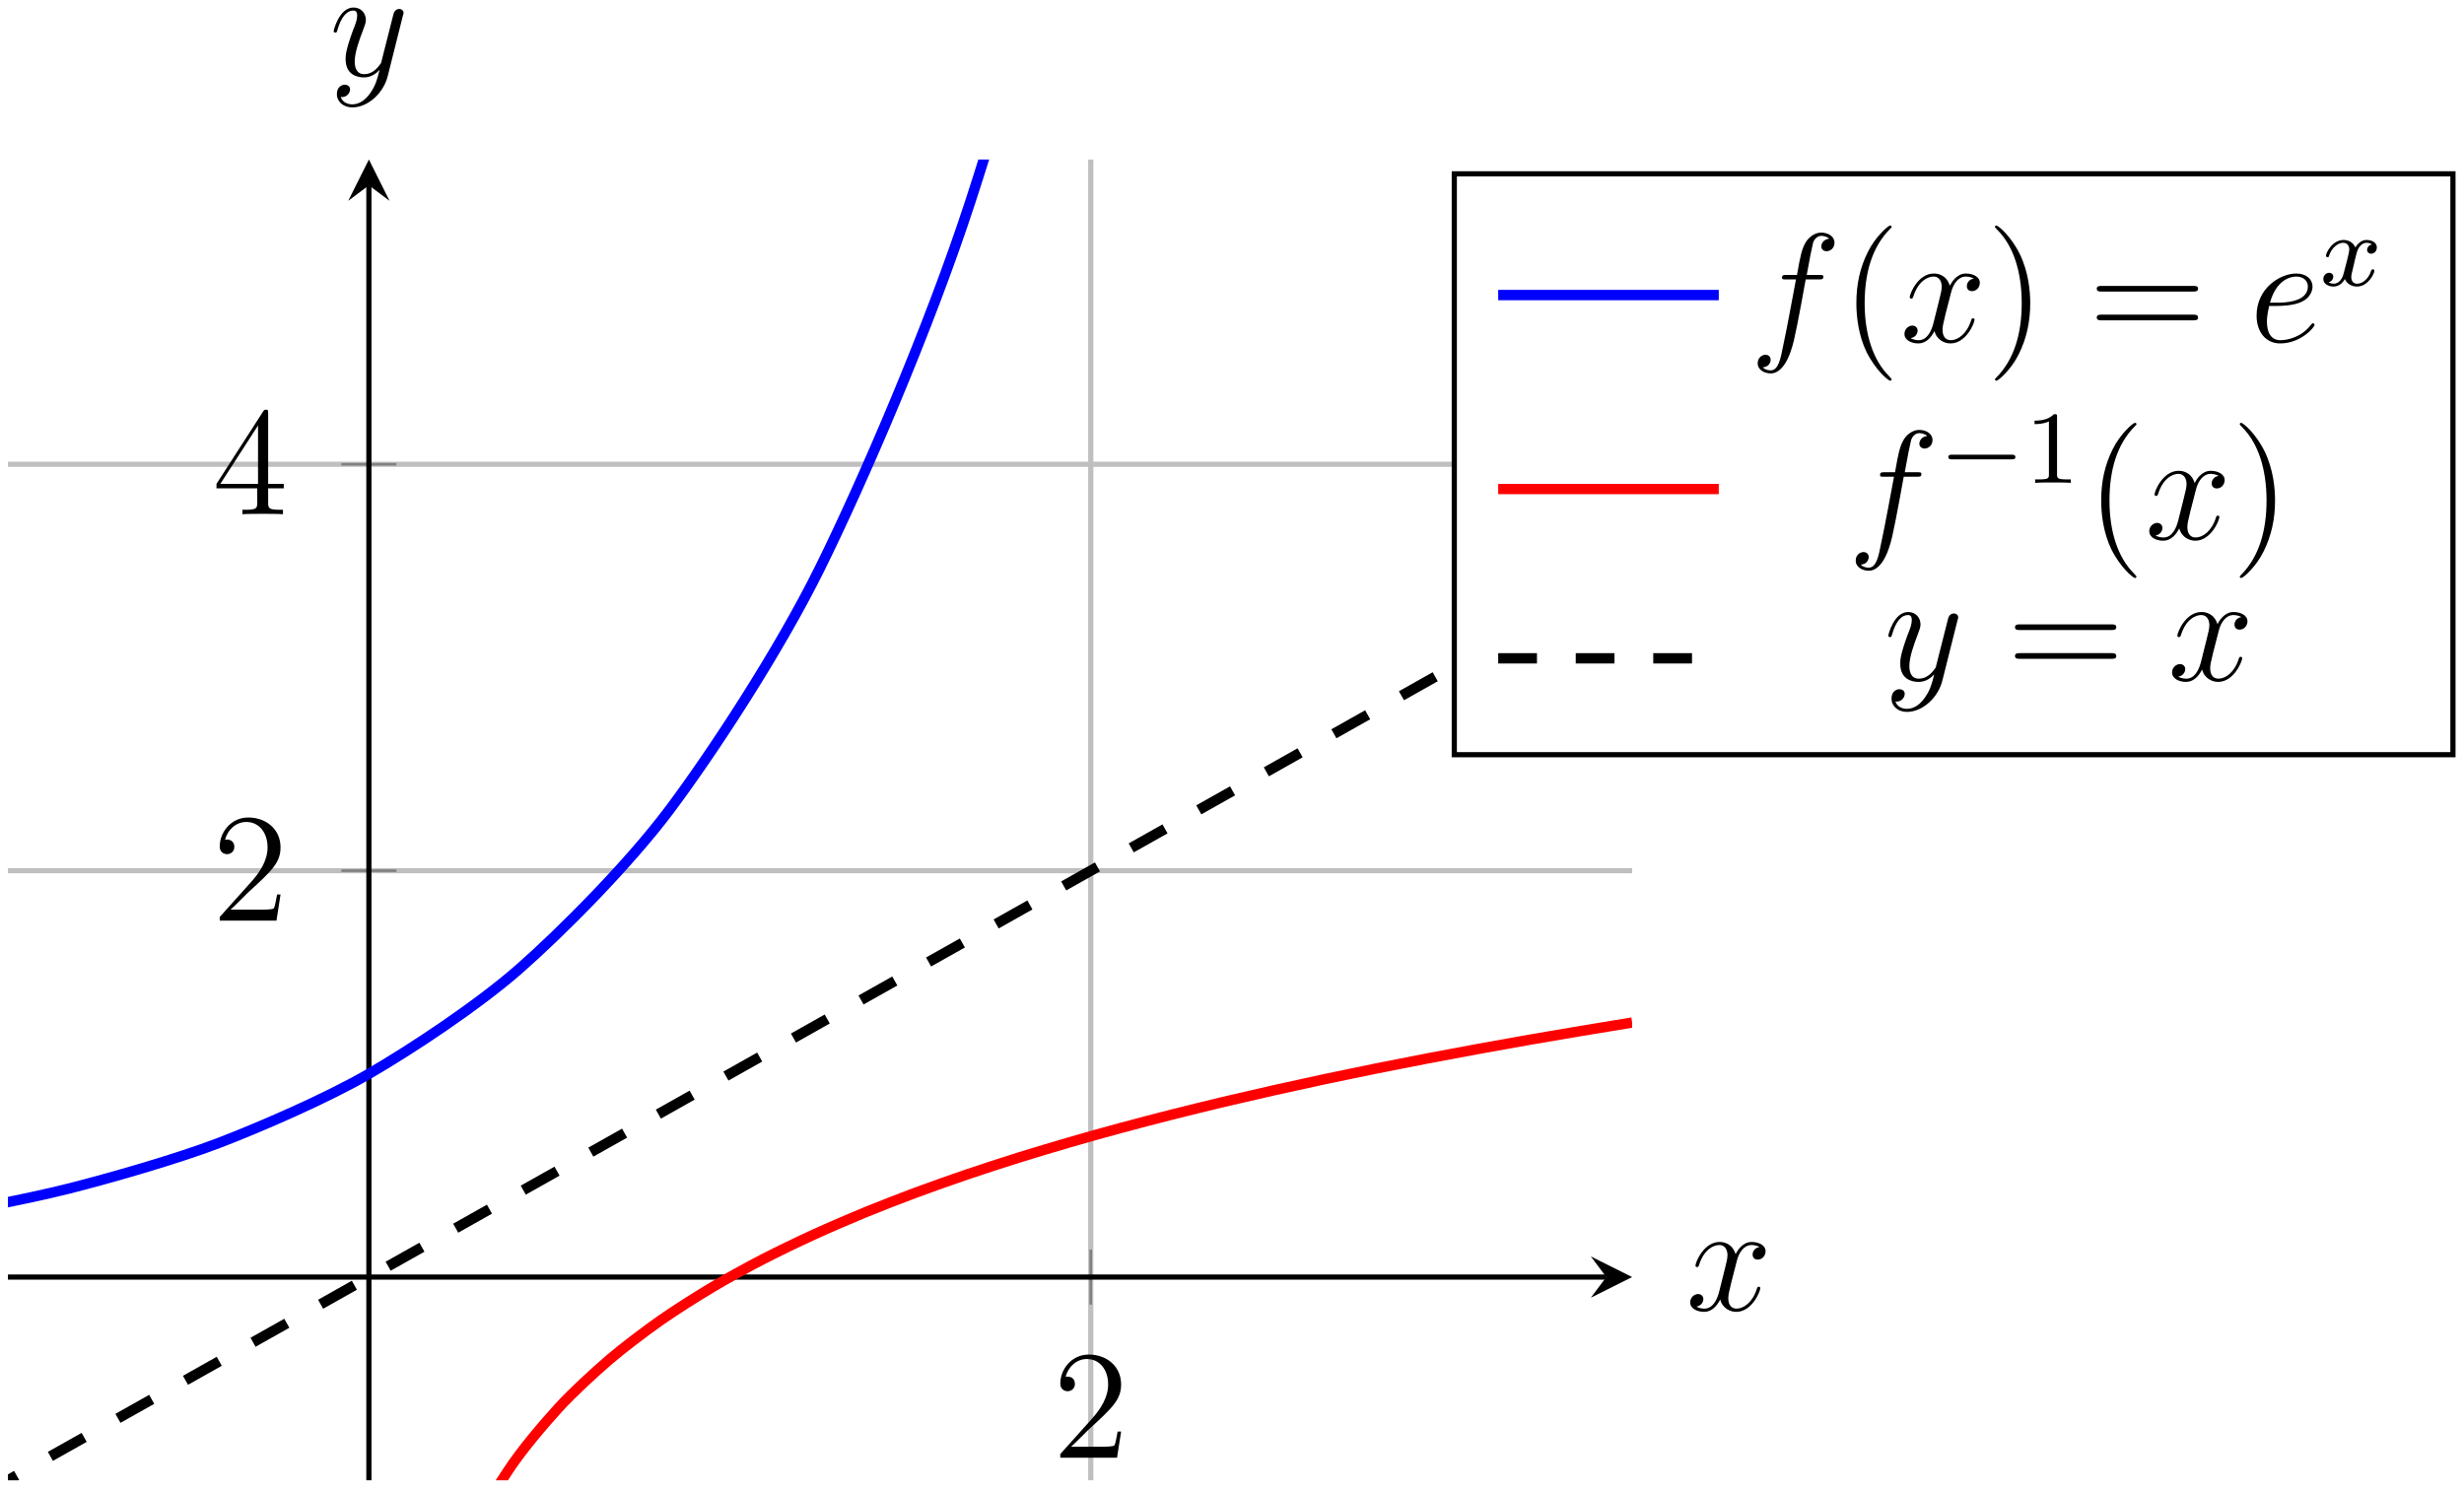
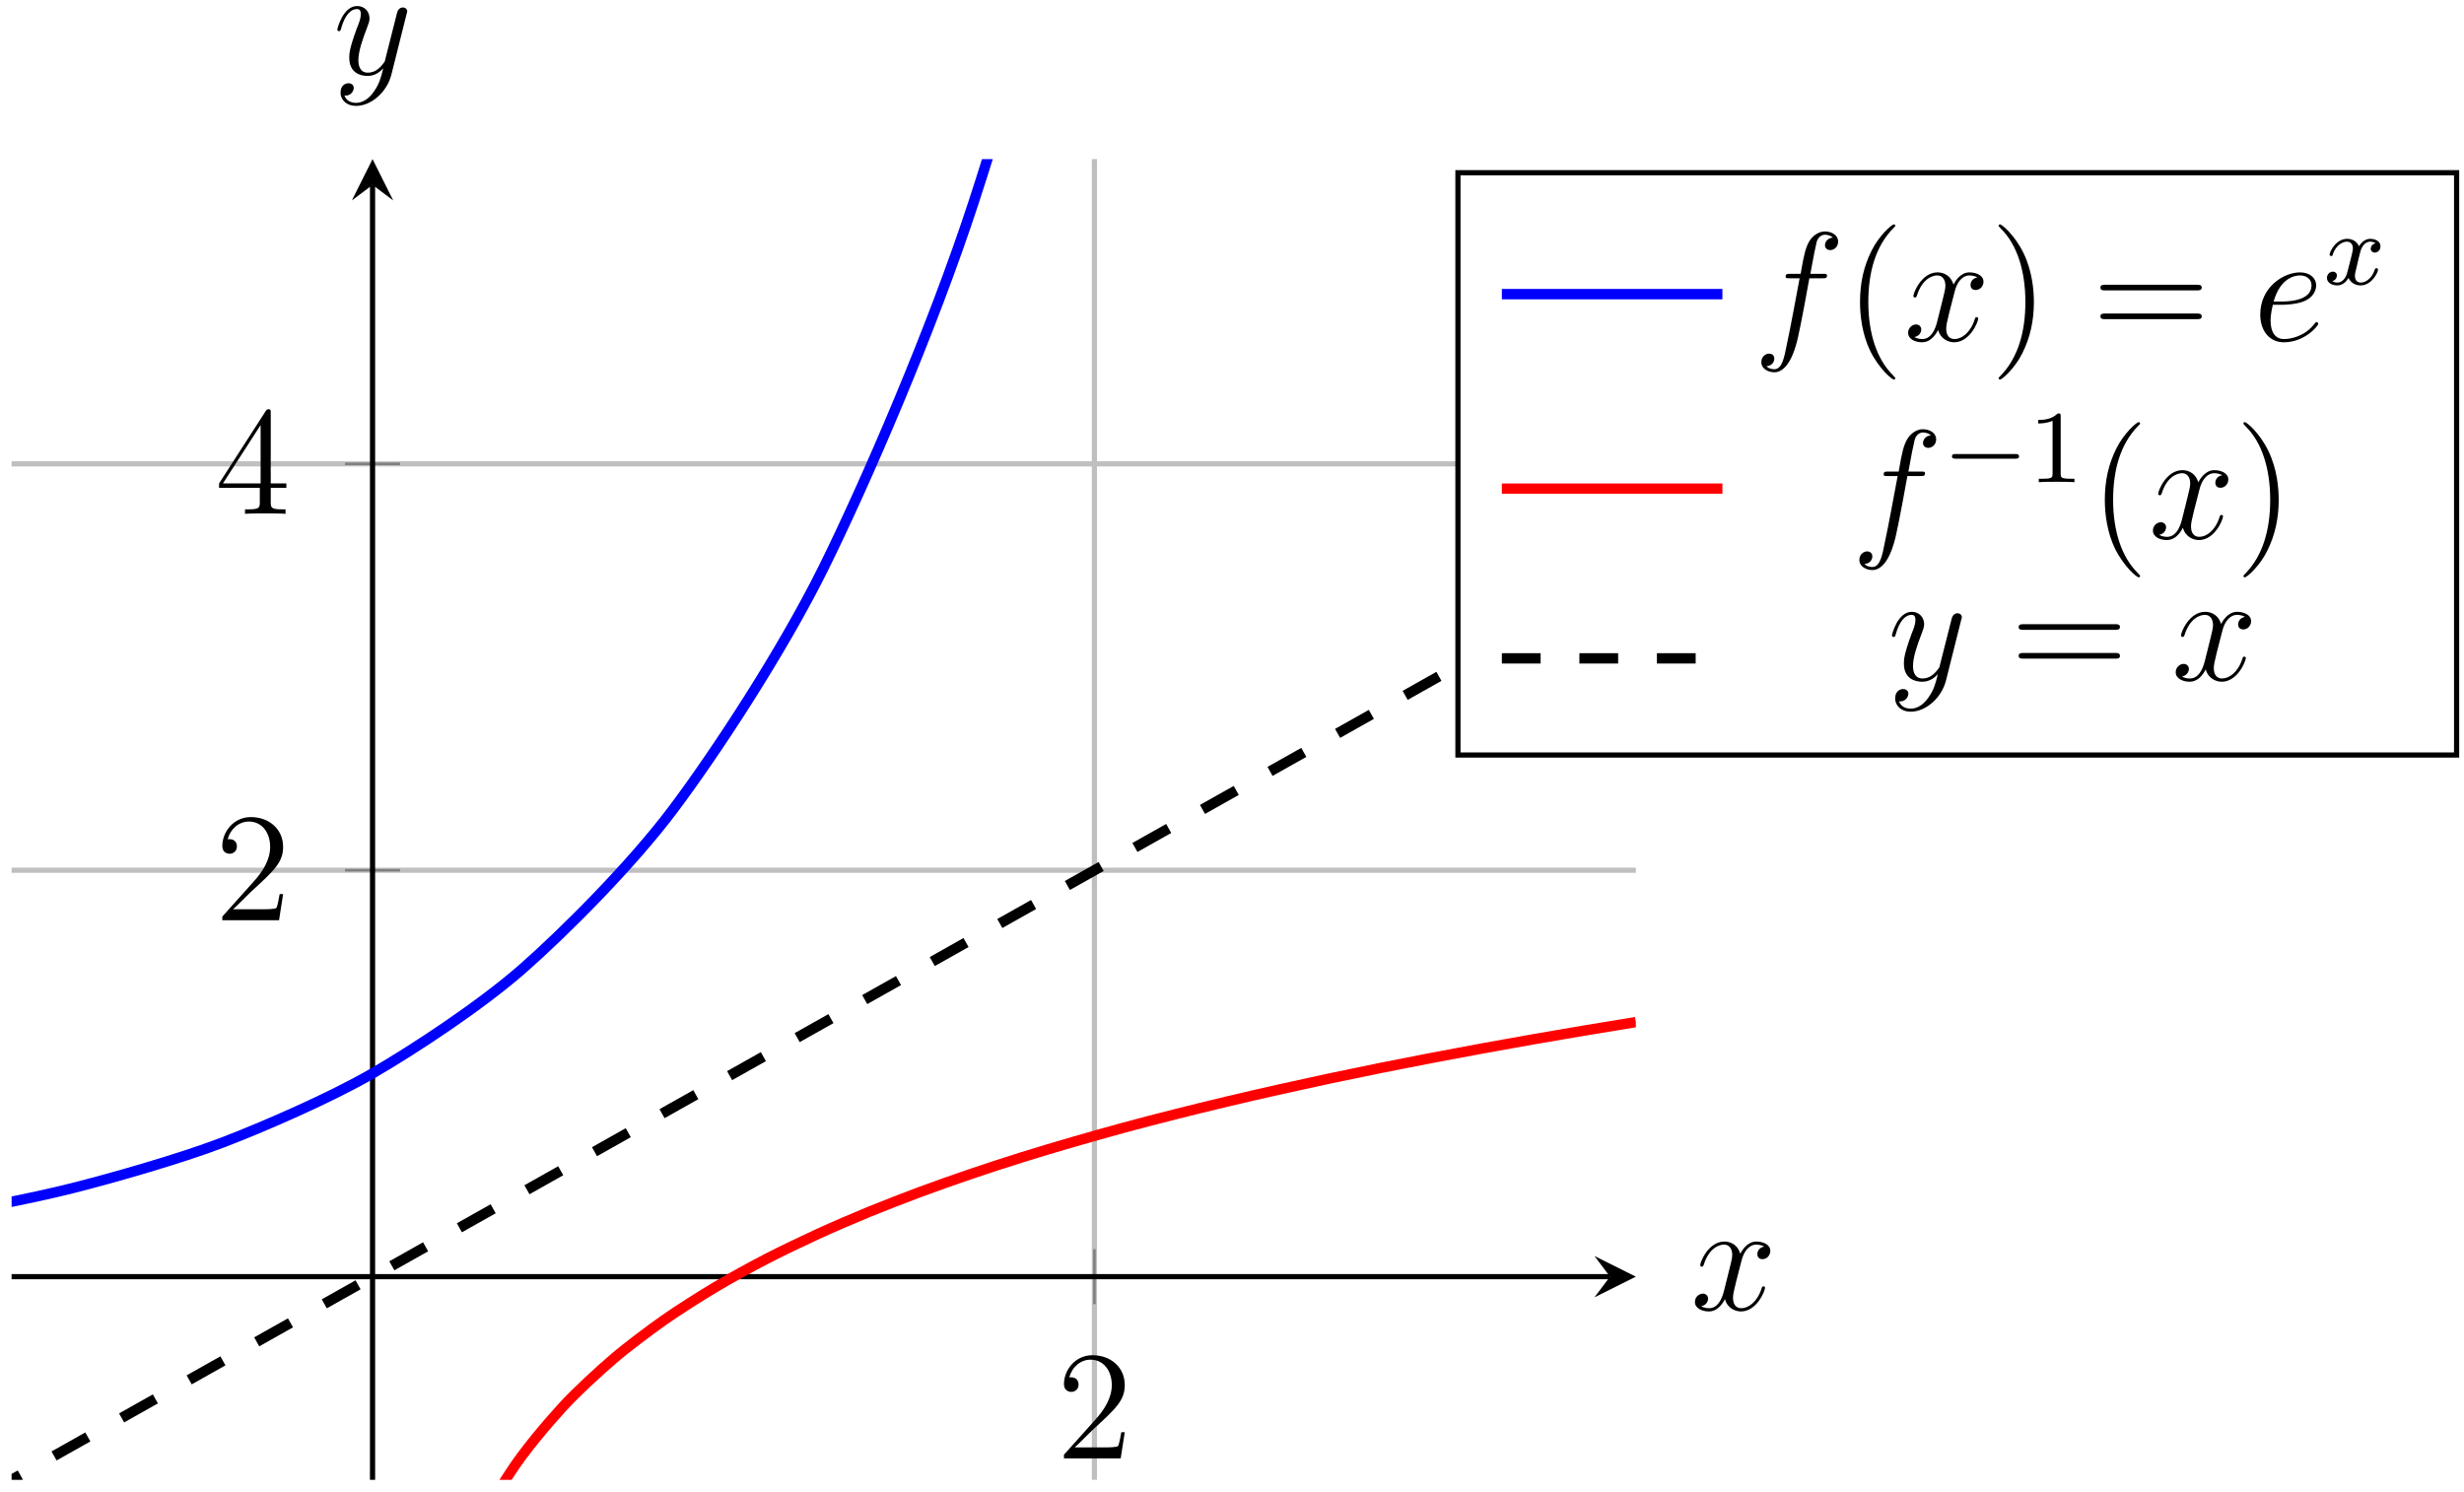
<svg xmlns="http://www.w3.org/2000/svg" xmlns:xlink="http://www.w3.org/1999/xlink" width="190pt" height="115pt" viewBox="0 0 190 115" version="1.1">
  <defs>
    <g>
      <symbol overflow="visible" id="glyph0-0">
        <path style="stroke:none;" d="" />
      </symbol>
      <symbol overflow="visible" id="glyph0-1">
        <path style="stroke:none;" d="M 5.266 -2.016 L 5 -2.016 C 4.953 -1.812 4.859 -1.141 4.75 -0.953 C 4.656 -0.844 3.984 -0.844 3.625 -0.844 L 1.406 -0.844 C 1.734 -1.125 2.469 -1.891 2.766 -2.172 C 4.594 -3.844 5.266 -4.469 5.266 -5.656 C 5.266 -7.031 4.172 -7.953 2.781 -7.953 C 1.406 -7.953 0.578 -6.766 0.578 -5.734 C 0.578 -5.125 1.109 -5.125 1.141 -5.125 C 1.406 -5.125 1.703 -5.312 1.703 -5.688 C 1.703 -6.031 1.484 -6.25 1.141 -6.25 C 1.047 -6.25 1.016 -6.25 0.984 -6.234 C 1.203 -7.047 1.859 -7.609 2.625 -7.609 C 3.641 -7.609 4.266 -6.75 4.266 -5.656 C 4.266 -4.641 3.688 -3.75 3 -2.984 L 0.578 -0.281 L 0.578 0 L 4.953 0 Z M 5.266 -2.016 " />
      </symbol>
      <symbol overflow="visible" id="glyph0-2">
        <path style="stroke:none;" d="M 4.312 -7.781 C 4.312 -8.016 4.312 -8.062 4.141 -8.062 C 4.047 -8.062 4.016 -8.062 3.922 -7.922 L 0.328 -2.344 L 0.328 -2 L 3.469 -2 L 3.469 -0.906 C 3.469 -0.469 3.438 -0.344 2.562 -0.344 L 2.328 -0.344 L 2.328 0 C 2.609 -0.031 3.547 -0.031 3.891 -0.031 C 4.219 -0.031 5.172 -0.031 5.453 0 L 5.453 -0.344 L 5.219 -0.344 C 4.344 -0.344 4.312 -0.469 4.312 -0.906 L 4.312 -2 L 5.516 -2 L 5.516 -2.344 L 4.312 -2.344 Z M 3.531 -6.844 L 3.531 -2.344 L 0.625 -2.344 Z M 3.531 -6.844 " />
      </symbol>
      <symbol overflow="visible" id="glyph0-3">
        <path style="stroke:none;" d="M 3.891 2.906 C 3.891 2.875 3.891 2.844 3.688 2.641 C 2.484 1.438 1.812 -0.531 1.812 -2.969 C 1.812 -5.297 2.375 -7.297 3.766 -8.703 C 3.891 -8.812 3.891 -8.828 3.891 -8.875 C 3.891 -8.938 3.828 -8.969 3.781 -8.969 C 3.625 -8.969 2.641 -8.109 2.062 -6.938 C 1.453 -5.719 1.172 -4.453 1.172 -2.969 C 1.172 -1.906 1.344 -0.484 1.953 0.781 C 2.672 2.219 3.641 3 3.781 3 C 3.828 3 3.891 2.969 3.891 2.906 Z M 3.891 2.906 " />
      </symbol>
      <symbol overflow="visible" id="glyph0-4">
        <path style="stroke:none;" d="M 3.375 -2.969 C 3.375 -3.891 3.25 -5.359 2.578 -6.75 C 1.875 -8.188 0.891 -8.969 0.766 -8.969 C 0.719 -8.969 0.656 -8.938 0.656 -8.875 C 0.656 -8.828 0.656 -8.812 0.859 -8.609 C 2.062 -7.406 2.719 -5.422 2.719 -2.984 C 2.719 -0.672 2.156 1.328 0.781 2.734 C 0.656 2.844 0.656 2.875 0.656 2.906 C 0.656 2.969 0.719 3 0.766 3 C 0.922 3 1.906 2.141 2.484 0.969 C 3.094 -0.25 3.375 -1.547 3.375 -2.969 Z M 3.375 -2.969 " />
      </symbol>
      <symbol overflow="visible" id="glyph0-5">
        <path style="stroke:none;" d="M 8.062 -3.875 C 8.234 -3.875 8.453 -3.875 8.453 -4.094 C 8.453 -4.312 8.25 -4.312 8.062 -4.312 L 1.031 -4.312 C 0.859 -4.312 0.641 -4.312 0.641 -4.094 C 0.641 -3.875 0.844 -3.875 1.031 -3.875 Z M 8.062 -1.656 C 8.234 -1.656 8.453 -1.656 8.453 -1.859 C 8.453 -2.094 8.25 -2.094 8.062 -2.094 L 1.031 -2.094 C 0.859 -2.094 0.641 -2.094 0.641 -1.875 C 0.641 -1.656 0.844 -1.656 1.031 -1.656 Z M 8.062 -1.656 " />
      </symbol>
      <symbol overflow="visible" id="glyph1-0">
        <path style="stroke:none;" d="" />
      </symbol>
      <symbol overflow="visible" id="glyph1-1">
        <path style="stroke:none;" d="M 5.672 -4.875 C 5.281 -4.812 5.141 -4.516 5.141 -4.297 C 5.141 -4 5.359 -3.906 5.531 -3.906 C 5.891 -3.906 6.141 -4.219 6.141 -4.547 C 6.141 -5.047 5.562 -5.266 5.062 -5.266 C 4.344 -5.266 3.938 -4.547 3.828 -4.328 C 3.547 -5.219 2.812 -5.266 2.594 -5.266 C 1.375 -5.266 0.734 -3.703 0.734 -3.438 C 0.734 -3.391 0.781 -3.328 0.859 -3.328 C 0.953 -3.328 0.984 -3.406 1 -3.453 C 1.406 -4.781 2.219 -5.031 2.562 -5.031 C 3.094 -5.031 3.203 -4.531 3.203 -4.25 C 3.203 -3.984 3.125 -3.703 2.984 -3.125 L 2.578 -1.5 C 2.406 -0.781 2.062 -0.125 1.422 -0.125 C 1.359 -0.125 1.062 -0.125 0.812 -0.281 C 1.25 -0.359 1.344 -0.719 1.344 -0.859 C 1.344 -1.094 1.156 -1.25 0.938 -1.25 C 0.641 -1.25 0.328 -0.984 0.328 -0.609 C 0.328 -0.109 0.891 0.125 1.406 0.125 C 1.984 0.125 2.391 -0.328 2.641 -0.828 C 2.828 -0.125 3.438 0.125 3.875 0.125 C 5.094 0.125 5.734 -1.453 5.734 -1.703 C 5.734 -1.766 5.688 -1.812 5.625 -1.812 C 5.516 -1.812 5.5 -1.75 5.469 -1.656 C 5.141 -0.609 4.453 -0.125 3.906 -0.125 C 3.484 -0.125 3.266 -0.438 3.266 -0.922 C 3.266 -1.188 3.312 -1.375 3.5 -2.156 L 3.922 -3.797 C 4.094 -4.5 4.5 -5.031 5.062 -5.031 C 5.078 -5.031 5.422 -5.031 5.672 -4.875 Z M 5.672 -4.875 " />
      </symbol>
      <symbol overflow="visible" id="glyph1-2">
        <path style="stroke:none;" d="M 3.141 1.344 C 2.828 1.797 2.359 2.203 1.766 2.203 C 1.625 2.203 1.047 2.172 0.875 1.625 C 0.906 1.641 0.969 1.641 0.984 1.641 C 1.344 1.641 1.594 1.328 1.594 1.047 C 1.594 0.781 1.359 0.688 1.188 0.688 C 0.984 0.688 0.578 0.828 0.578 1.406 C 0.578 2.016 1.094 2.438 1.766 2.438 C 2.969 2.438 4.172 1.344 4.5 0.016 L 5.672 -4.656 C 5.688 -4.703 5.719 -4.781 5.719 -4.859 C 5.719 -5.031 5.562 -5.156 5.391 -5.156 C 5.281 -5.156 5.031 -5.109 4.938 -4.75 L 4.047 -1.234 C 4 -1.016 4 -0.984 3.891 -0.859 C 3.656 -0.531 3.266 -0.125 2.688 -0.125 C 2.016 -0.125 1.953 -0.781 1.953 -1.094 C 1.953 -1.781 2.281 -2.703 2.609 -3.562 C 2.734 -3.906 2.812 -4.078 2.812 -4.312 C 2.812 -4.812 2.453 -5.266 1.859 -5.266 C 0.766 -5.266 0.328 -3.531 0.328 -3.438 C 0.328 -3.391 0.375 -3.328 0.453 -3.328 C 0.562 -3.328 0.578 -3.375 0.625 -3.547 C 0.906 -4.547 1.359 -5.031 1.828 -5.031 C 1.938 -5.031 2.141 -5.031 2.141 -4.641 C 2.141 -4.328 2.016 -3.984 1.828 -3.531 C 1.25 -1.953 1.25 -1.562 1.25 -1.281 C 1.25 -0.141 2.062 0.125 2.656 0.125 C 3 0.125 3.438 0.016 3.844 -0.438 L 3.859 -0.422 C 3.688 0.281 3.562 0.75 3.141 1.344 Z M 3.141 1.344 " />
      </symbol>
      <symbol overflow="visible" id="glyph1-3">
        <path style="stroke:none;" d="M 5.328 -4.812 C 5.562 -4.812 5.672 -4.812 5.672 -5.031 C 5.672 -5.156 5.562 -5.156 5.359 -5.156 L 4.391 -5.156 C 4.609 -6.391 4.781 -7.234 4.875 -7.609 C 4.953 -7.906 5.203 -8.172 5.516 -8.172 C 5.766 -8.172 6.016 -8.062 6.125 -7.953 C 5.672 -7.906 5.516 -7.562 5.516 -7.359 C 5.516 -7.125 5.703 -6.984 5.922 -6.984 C 6.172 -6.984 6.531 -7.188 6.531 -7.641 C 6.531 -8.141 6.031 -8.422 5.5 -8.422 C 4.984 -8.422 4.484 -8.031 4.25 -7.562 C 4.031 -7.141 3.906 -6.719 3.641 -5.156 L 2.828 -5.156 C 2.609 -5.156 2.484 -5.156 2.484 -4.938 C 2.484 -4.812 2.562 -4.812 2.797 -4.812 L 3.562 -4.812 C 3.344 -3.688 2.859 -0.984 2.578 0.281 C 2.375 1.328 2.203 2.203 1.609 2.203 C 1.562 2.203 1.219 2.203 1 1.969 C 1.609 1.922 1.609 1.406 1.609 1.391 C 1.609 1.141 1.438 1 1.203 1 C 0.969 1 0.609 1.203 0.609 1.656 C 0.609 2.172 1.141 2.438 1.609 2.438 C 2.828 2.438 3.328 0.25 3.453 -0.344 C 3.672 -1.266 4.25 -4.453 4.312 -4.812 Z M 5.328 -4.812 " />
      </symbol>
      <symbol overflow="visible" id="glyph1-4">
        <path style="stroke:none;" d="M 2.141 -2.766 C 2.469 -2.766 3.281 -2.797 3.844 -3.016 C 4.75 -3.359 4.844 -4.047 4.844 -4.266 C 4.844 -4.797 4.391 -5.266 3.594 -5.266 C 2.344 -5.266 0.531 -4.141 0.531 -2.016 C 0.531 -0.75 1.25 0.125 2.344 0.125 C 3.969 0.125 5 -1.141 5 -1.297 C 5 -1.375 4.922 -1.438 4.875 -1.438 C 4.844 -1.438 4.828 -1.422 4.719 -1.312 C 3.953 -0.297 2.828 -0.125 2.359 -0.125 C 1.688 -0.125 1.328 -0.656 1.328 -1.547 C 1.328 -1.703 1.328 -2.016 1.5 -2.766 Z M 1.562 -3.016 C 2.078 -4.859 3.219 -5.031 3.594 -5.031 C 4.125 -5.031 4.484 -4.719 4.484 -4.266 C 4.484 -3.016 2.562 -3.016 2.062 -3.016 Z M 1.562 -3.016 " />
      </symbol>
      <symbol overflow="visible" id="glyph2-0">
        <path style="stroke:none;" d="" />
      </symbol>
      <symbol overflow="visible" id="glyph2-1">
        <path style="stroke:none;" d="M 4 -3.172 C 3.641 -3.094 3.625 -2.781 3.625 -2.75 C 3.625 -2.578 3.766 -2.453 3.938 -2.453 C 4.109 -2.453 4.375 -2.594 4.375 -2.938 C 4.375 -3.391 3.875 -3.516 3.578 -3.516 C 3.219 -3.516 2.906 -3.25 2.719 -2.938 C 2.547 -3.359 2.141 -3.516 1.812 -3.516 C 0.938 -3.516 0.453 -2.516 0.453 -2.297 C 0.453 -2.219 0.516 -2.188 0.578 -2.188 C 0.672 -2.188 0.688 -2.234 0.703 -2.328 C 0.891 -2.906 1.375 -3.297 1.781 -3.297 C 2.094 -3.297 2.25 -3.062 2.25 -2.781 C 2.25 -2.625 2.156 -2.25 2.094 -2 C 2.031 -1.766 1.859 -1.062 1.812 -0.906 C 1.703 -0.484 1.422 -0.141 1.062 -0.141 C 1.031 -0.141 0.828 -0.141 0.656 -0.25 C 1.016 -0.344 1.016 -0.672 1.016 -0.688 C 1.016 -0.875 0.875 -0.984 0.703 -0.984 C 0.484 -0.984 0.25 -0.797 0.25 -0.5 C 0.25 -0.125 0.641 0.078 1.047 0.078 C 1.469 0.078 1.766 -0.234 1.906 -0.5 C 2.094 -0.109 2.453 0.078 2.844 0.078 C 3.703 0.078 4.188 -0.922 4.188 -1.141 C 4.188 -1.219 4.125 -1.25 4.062 -1.25 C 3.969 -1.25 3.953 -1.188 3.922 -1.109 C 3.766 -0.578 3.312 -0.141 2.859 -0.141 C 2.594 -0.141 2.406 -0.312 2.406 -0.656 C 2.406 -0.812 2.453 -1 2.562 -1.438 C 2.609 -1.688 2.781 -2.375 2.828 -2.531 C 2.938 -2.953 3.219 -3.297 3.578 -3.297 C 3.625 -3.297 3.828 -3.297 4 -3.172 Z M 4 -3.172 " />
      </symbol>
      <symbol overflow="visible" id="glyph3-0">
        <path style="stroke:none;" d="" />
      </symbol>
      <symbol overflow="visible" id="glyph3-1">
        <path style="stroke:none;" d="M 5.562 -1.812 C 5.703 -1.812 5.875 -1.812 5.875 -1.984 C 5.875 -2.172 5.703 -2.172 5.562 -2.172 L 1 -2.172 C 0.875 -2.172 0.703 -2.172 0.703 -1.984 C 0.703 -1.812 0.875 -1.812 1 -1.812 Z M 5.562 -1.812 " />
      </symbol>
      <symbol overflow="visible" id="glyph4-0">
        <path style="stroke:none;" d="" />
      </symbol>
      <symbol overflow="visible" id="glyph4-1">
        <path style="stroke:none;" d="M 2.5 -5.078 C 2.5 -5.297 2.484 -5.297 2.266 -5.297 C 1.938 -4.984 1.516 -4.797 0.766 -4.797 L 0.766 -4.531 C 0.984 -4.531 1.406 -4.531 1.875 -4.734 L 1.875 -0.656 C 1.875 -0.359 1.844 -0.266 1.094 -0.266 L 0.812 -0.266 L 0.812 0 C 1.141 -0.031 1.828 -0.031 2.188 -0.031 C 2.547 -0.031 3.234 -0.031 3.562 0 L 3.562 -0.266 L 3.281 -0.266 C 2.531 -0.266 2.5 -0.359 2.5 -0.656 Z M 2.5 -5.078 " />
      </symbol>
    </g>
    <clipPath id="clip1">
-       <path d="M 0.613 12.301 L 125.855 12.301 L 125.855 110 L 0.613 110 Z M 0.613 12.301 " />
+       <path d="M 0.895 12.27 L 126.141 12.27 L 126.141 110 L 0.895 110 Z M 0.895 12.27 " />
    </clipPath>
    <clipPath id="clip2">
-       <path d="M 19 67 L 125.855 67 L 125.855 114.16 L 19 114.16 Z M 19 67 " />
+       <path d="M 20 67 L 126.141 67 L 126.141 114.125 L 20 114.125 Z M 20 67 " />
    </clipPath>
    <clipPath id="clip3">
-       <path d="M 0.613 12.301 L 125.855 12.301 L 125.855 114.16 L 0.613 114.16 Z M 0.613 12.301 " />
+       <path d="M 0.895 12.27 L 126.141 12.27 L 126.141 114.125 L 0.895 114.125 Z M 0.895 12.27 " />
    </clipPath>
  </defs>
  <g id="surface1">
-     <path style="fill:none;stroke-width:0.399;stroke-linecap:butt;stroke-linejoin:miter;stroke:rgb(75%,75%,75%);stroke-opacity:1;stroke-miterlimit:10;" d="M 194.822 62.68 L 194.822 164.539 " transform="matrix(1,0,0,-1,-110.713,176.84)" />
-     <path style="fill:none;stroke-width:0.399;stroke-linecap:butt;stroke-linejoin:miter;stroke:rgb(75%,75%,75%);stroke-opacity:1;stroke-miterlimit:10;" d="M 111.326 109.692 L 236.568 109.692 M 111.326 141.035 L 236.568 141.035 " transform="matrix(1,0,0,-1,-110.713,176.84)" />
-     <path style="fill:none;stroke-width:0.199;stroke-linecap:butt;stroke-linejoin:miter;stroke:rgb(50%,50%,50%);stroke-opacity:1;stroke-miterlimit:10;" d="M 194.822 76.227 L 194.822 80.477 " transform="matrix(1,0,0,-1,-110.713,176.84)" />
-     <path style="fill:none;stroke-width:0.199;stroke-linecap:butt;stroke-linejoin:miter;stroke:rgb(50%,50%,50%);stroke-opacity:1;stroke-miterlimit:10;" d="M 137.033 109.692 L 141.283 109.692 M 137.033 141.035 L 141.283 141.035 " transform="matrix(1,0,0,-1,-110.713,176.84)" />
-     <path style="fill:none;stroke-width:0.399;stroke-linecap:butt;stroke-linejoin:miter;stroke:rgb(0%,0%,0%);stroke-opacity:1;stroke-miterlimit:10;" d="M 111.326 78.352 L 234.576 78.352 " transform="matrix(1,0,0,-1,-110.713,176.84)" />
-     <path style=" stroke:none;fill-rule:nonzero;fill:rgb(0%,0%,0%);fill-opacity:1;" d="M 125.855 98.488 L 122.668 96.895 L 123.863 98.488 L 122.668 100.082 " />
-     <path style="fill:none;stroke-width:0.399;stroke-linecap:butt;stroke-linejoin:miter;stroke:rgb(0%,0%,0%);stroke-opacity:1;stroke-miterlimit:10;" d="M 139.158 62.68 L 139.158 162.547 " transform="matrix(1,0,0,-1,-110.713,176.84)" />
-     <path style=" stroke:none;fill-rule:nonzero;fill:rgb(0%,0%,0%);fill-opacity:1;" d="M 28.445 12.301 L 26.852 15.488 L 28.445 14.293 L 30.039 15.488 " />
+     <path style="fill:none;stroke-width:0.399;stroke-linecap:butt;stroke-linejoin:miter;stroke:rgb(75%,75%,75%);stroke-opacity:1;stroke-miterlimit:10;" d="M 194.822 62.683 L 194.822 164.538 " transform="matrix(1,0,0,-1,-110.431,176.808)" />
+     <path style="fill:none;stroke-width:0.399;stroke-linecap:butt;stroke-linejoin:miter;stroke:rgb(75%,75%,75%);stroke-opacity:1;stroke-miterlimit:10;" d="M 111.326 109.695 L 236.572 109.695 M 111.326 141.035 L 236.572 141.035 " transform="matrix(1,0,0,-1,-110.431,176.808)" />
+     <path style="fill:none;stroke-width:0.199;stroke-linecap:butt;stroke-linejoin:miter;stroke:rgb(50%,50%,50%);stroke-opacity:1;stroke-miterlimit:10;" d="M 194.822 76.23 L 194.822 80.476 " transform="matrix(1,0,0,-1,-110.431,176.808)" />
+     <path style="fill:none;stroke-width:0.199;stroke-linecap:butt;stroke-linejoin:miter;stroke:rgb(50%,50%,50%);stroke-opacity:1;stroke-miterlimit:10;" d="M 137.033 109.695 L 141.286 109.695 M 137.033 141.035 L 141.286 141.035 " transform="matrix(1,0,0,-1,-110.431,176.808)" />
+     <path style="fill:none;stroke-width:0.399;stroke-linecap:butt;stroke-linejoin:miter;stroke:rgb(0%,0%,0%);stroke-opacity:1;stroke-miterlimit:10;" d="M 111.326 78.351 L 234.579 78.351 " transform="matrix(1,0,0,-1,-110.431,176.808)" />
+     <path style=" stroke:none;fill-rule:nonzero;fill:rgb(0%,0%,0%);fill-opacity:1;" d="M 126.141 98.457 L 122.949 96.863 L 124.148 98.457 L 122.949 100.051 " />
+     <path style="fill:none;stroke-width:0.399;stroke-linecap:butt;stroke-linejoin:miter;stroke:rgb(0%,0%,0%);stroke-opacity:1;stroke-miterlimit:10;" d="M 139.158 62.683 L 139.158 162.546 " transform="matrix(1,0,0,-1,-110.431,176.808)" />
+     <path style=" stroke:none;fill-rule:nonzero;fill:rgb(0%,0%,0%);fill-opacity:1;" d="M 28.727 12.27 L 27.133 15.457 L 28.727 14.262 L 30.32 15.457 " />
    <g style="fill:rgb(0%,0%,0%);fill-opacity:1;">
-       <use xlink:href="#glyph0-1" x="81.183" y="112.417" />
+       <use xlink:href="#glyph0-1" x="81.465" y="112.468" />
    </g>
    <g style="fill:rgb(0%,0%,0%);fill-opacity:1;">
-       <use xlink:href="#glyph0-1" x="16.366" y="70.999" />
+       <use xlink:href="#glyph0-1" x="16.565" y="70.967" />
    </g>
    <g style="fill:rgb(0%,0%,0%);fill-opacity:1;">
-       <use xlink:href="#glyph0-2" x="16.366" y="39.658" />
+       <use xlink:href="#glyph0-2" x="16.565" y="39.626" />
    </g>
    <g clip-path="url(#clip1)" clip-rule="nonzero">
-       <path style="fill:none;stroke-width:0.797;stroke-linecap:butt;stroke-linejoin:miter;stroke:rgb(0%,0%,100%);stroke-opacity:1;stroke-miterlimit:10;" d="M -0.002 78.457 C -0.002 78.457 8.377 78.492 11.596 78.512 C 14.815 78.531 19.975 78.567 23.193 78.594 C 26.412 78.625 31.572 78.676 34.791 78.719 C 38.006 78.766 43.17 78.844 46.385 78.91 C 49.604 78.977 54.764 79.098 57.983 79.199 C 61.201 79.301 66.361 79.485 69.58 79.637 C 72.799 79.793 77.959 80.07 81.178 80.305 C 84.393 80.535 89.553 80.961 92.772 81.313 C 95.99 81.664 101.15 82.309 104.369 82.844 C 107.588 83.379 112.748 84.352 115.967 85.164 C 119.186 85.973 124.346 87.457 127.561 88.684 C 130.779 89.914 135.94 92.156 139.158 94.024 C 142.377 95.887 147.537 99.293 150.756 102.121 C 153.975 104.949 159.135 110.117 162.354 114.406 C 165.568 118.699 170.733 126.535 173.947 133.047 C 177.166 139.555 182.326 151.442 185.545 161.317 C 188.764 171.188 193.924 189.223 197.143 204.199 C 200.361 219.176 205.522 246.535 208.736 269.254 C 211.955 291.969 217.115 333.469 220.334 367.926 C 223.553 402.383 228.713 465.328 231.932 517.598 C 235.15 569.867 240.311 665.367 243.529 744.656 C 246.744 823.945 251.908 968.789 255.123 1089.063 C 258.342 1209.34 263.502 1429.059 266.721 1611.508 C 269.94 1793.957 278.318 2404.035 278.318 2404.035 " transform="matrix(1,0,0,-1,-110.713,176.84)" />
+       <path style="fill:none;stroke-width:0.797;stroke-linecap:butt;stroke-linejoin:miter;stroke:rgb(0%,0%,100%);stroke-opacity:1;stroke-miterlimit:10;" d="M 0.001 78.456 C 0.001 78.456 8.38 78.492 11.595 78.511 C 14.814 78.531 19.974 78.566 23.193 78.597 C 26.411 78.624 31.572 78.675 34.79 78.722 C 38.005 78.765 43.169 78.843 46.384 78.91 C 49.603 78.976 54.763 79.101 57.982 79.199 C 61.201 79.3 66.361 79.484 69.579 79.64 C 72.798 79.792 77.958 80.07 81.173 80.304 C 84.392 80.535 89.552 80.96 92.771 81.312 C 95.99 81.663 101.15 82.308 104.368 82.843 C 107.587 83.374 112.747 84.351 115.962 85.163 C 119.181 85.972 124.341 87.456 127.56 88.683 C 130.779 89.913 135.939 92.16 139.158 94.027 C 142.376 95.89 147.536 99.292 150.751 102.121 C 153.97 104.949 159.13 110.113 162.349 114.406 C 165.568 118.695 170.728 126.531 173.947 133.038 C 177.165 139.546 182.326 151.437 185.54 161.308 C 188.759 171.179 193.919 189.21 197.138 204.187 C 200.357 219.16 205.517 246.515 208.736 269.226 C 211.954 291.941 217.115 333.433 220.333 367.89 C 223.548 402.343 228.708 465.285 231.927 517.546 C 235.146 569.808 240.306 665.281 243.525 744.554 C 246.744 823.831 251.904 968.648 255.122 1088.902 C 258.337 1209.156 263.497 1428.855 266.716 1611.269 C 269.935 1793.687 278.314 2403.644 278.314 2403.644 " transform="matrix(1,0,0,-1,-110.431,176.808)" />
    </g>
    <g clip-path="url(#clip2)" clip-rule="nonzero">
-       <path style="fill:none;stroke-width:0.797;stroke-linecap:butt;stroke-linejoin:miter;stroke:rgb(100%,0%,0%);stroke-opacity:1;stroke-miterlimit:10;" d="M 141.943 42.27 C 141.943 42.27 144.791 53.176 145.885 56.098 C 146.979 59.02 148.733 61.637 149.826 63.324 C 150.92 65.012 152.678 67.051 153.772 68.254 C 154.865 69.457 156.619 71.059 157.713 71.996 C 158.807 72.934 160.561 74.246 161.654 75.016 C 162.752 75.789 164.506 76.895 165.6 77.547 C 166.693 78.203 168.447 79.16 169.541 79.727 C 170.635 80.293 172.389 81.137 173.486 81.637 C 174.58 82.141 176.334 82.891 177.428 83.344 C 178.522 83.793 180.275 84.469 181.369 84.879 C 182.463 85.285 184.221 85.906 185.315 86.278 C 186.408 86.653 188.162 87.219 189.256 87.563 C 190.35 87.903 192.104 88.43 193.197 88.746 C 194.291 89.067 196.049 89.559 197.143 89.852 C 198.236 90.149 199.99 90.606 201.084 90.883 C 202.178 91.16 203.932 91.59 205.025 91.852 C 206.123 92.113 207.877 92.516 208.971 92.762 C 210.065 93.008 211.818 93.391 212.912 93.625 C 214.006 93.856 215.76 94.219 216.858 94.442 C 217.951 94.66 219.705 95.004 220.799 95.215 C 221.893 95.426 223.647 95.754 224.74 95.953 C 225.834 96.153 227.588 96.469 228.686 96.66 C 229.779 96.852 231.533 97.153 232.627 97.332 C 233.721 97.516 236.568 97.981 236.568 97.981 " transform="matrix(1,0,0,-1,-110.713,176.84)" />
+       <path style="fill:none;stroke-width:0.797;stroke-linecap:butt;stroke-linejoin:miter;stroke:rgb(100%,0%,0%);stroke-opacity:1;stroke-miterlimit:10;" d="M 141.943 42.269 C 141.943 42.269 144.79 53.175 145.884 56.097 C 146.978 59.019 148.732 61.64 149.829 63.324 C 150.923 65.011 152.677 67.05 153.771 68.253 C 154.865 69.456 156.619 71.058 157.712 71.996 C 158.806 72.937 160.564 74.246 161.658 75.019 C 162.751 75.788 164.505 76.894 165.599 77.546 C 166.693 78.203 168.447 79.16 169.54 79.726 C 170.634 80.292 172.392 81.136 173.486 81.636 C 174.579 82.14 176.333 82.894 177.427 83.343 C 178.521 83.792 180.275 84.472 181.369 84.878 C 182.466 85.285 184.22 85.906 185.314 86.277 C 186.408 86.652 188.161 87.218 189.255 87.562 C 190.349 87.906 192.103 88.429 193.201 88.746 C 194.294 89.066 196.048 89.558 197.142 89.855 C 198.236 90.152 199.99 90.609 201.083 90.882 C 202.177 91.16 203.935 91.589 205.029 91.851 C 206.122 92.113 207.876 92.515 208.97 92.761 C 210.064 93.007 211.818 93.39 212.911 93.624 C 214.005 93.855 215.763 94.218 216.857 94.441 C 217.951 94.66 219.704 95.007 220.798 95.214 C 221.892 95.425 223.646 95.753 224.74 95.953 C 225.837 96.156 227.591 96.468 228.685 96.66 C 229.779 96.851 231.533 97.152 232.626 97.335 C 233.72 97.519 236.568 97.984 236.568 97.984 " transform="matrix(1,0,0,-1,-110.431,176.808)" />
    </g>
    <g clip-path="url(#clip3)" clip-rule="nonzero">
-       <path style="fill:none;stroke-width:0.797;stroke-linecap:butt;stroke-linejoin:miter;stroke:rgb(0%,0%,0%);stroke-opacity:1;stroke-dasharray:2.989,2.989;stroke-miterlimit:10;" d="M -0.002 0 L 11.596 6.527 L 23.193 13.059 L 34.791 19.586 L 46.385 26.117 L 57.983 32.649 L 69.58 39.176 L 81.178 45.707 L 92.772 52.235 L 104.369 58.766 L 115.967 65.293 L 127.561 71.824 L 139.158 78.352 L 150.756 84.883 L 162.354 91.41 L 173.947 97.942 L 185.545 104.469 L 197.143 111 L 208.736 117.528 L 220.334 124.059 L 231.932 130.586 L 243.529 137.117 L 255.123 143.645 L 266.721 150.176 L 278.318 156.703 " transform="matrix(1,0,0,-1,-110.713,176.84)" />
+       <path style="fill:none;stroke-width:0.797;stroke-linecap:butt;stroke-linejoin:miter;stroke:rgb(0%,0%,0%);stroke-opacity:1;stroke-dasharray:2.989,2.989;stroke-miterlimit:10;" d="M 0.001 -0.001 L 11.595 6.531 L 23.193 13.058 L 34.79 19.589 L 46.384 26.117 L 57.982 32.648 L 69.579 39.175 L 81.173 45.706 L 92.771 52.234 L 104.368 58.765 L 115.962 65.292 L 127.56 71.824 L 139.158 78.351 L 150.751 84.878 L 162.349 91.41 L 173.947 97.937 L 185.54 104.468 L 197.138 110.996 L 208.736 117.527 L 220.333 124.054 L 231.927 130.585 L 243.525 137.113 L 255.122 143.644 L 266.716 150.171 L 278.314 156.703 " transform="matrix(1,0,0,-1,-110.431,176.808)" />
    </g>
    <g style="fill:rgb(0%,0%,0%);fill-opacity:1;">
-       <use xlink:href="#glyph1-1" x="130.004" y="101.047" />
+       <use xlink:href="#glyph1-1" x="130.369" y="101.015" />
    </g>
    <g style="fill:rgb(0%,0%,0%);fill-opacity:1;">
-       <use xlink:href="#glyph1-2" x="25.4" y="5.845" />
+       <use xlink:href="#glyph1-2" x="25.682" y="5.73" />
    </g>
-     <path style="fill-rule:nonzero;fill:rgb(100%,100%,100%);fill-opacity:1;stroke-width:0.399;stroke-linecap:butt;stroke-linejoin:miter;stroke:rgb(0%,0%,0%);stroke-opacity:1;stroke-miterlimit:10;" d="M 222.854 118.637 L 299.861 118.637 L 299.861 163.434 L 222.854 163.434 Z M 222.854 118.637 " transform="matrix(1,0,0,-1,-110.713,176.84)" />
-     <path style="fill:none;stroke-width:0.797;stroke-linecap:butt;stroke-linejoin:miter;stroke:rgb(0%,0%,100%);stroke-opacity:1;stroke-miterlimit:10;" d="M -0.001 0.001 C -0.001 0.001 6.144 0.001 8.503 0.001 C 10.863 0.001 17.007 0.001 17.007 0.001 " transform="matrix(1,0,0,-1,115.528,22.755)" />
+     <path style="fill-rule:nonzero;fill:rgb(100%,100%,100%);fill-opacity:1;stroke-width:0.399;stroke-linecap:butt;stroke-linejoin:miter;stroke:rgb(0%,0%,0%);stroke-opacity:1;stroke-miterlimit:10;" d="M 222.853 118.581 L 299.861 118.581 L 299.861 163.488 L 222.853 163.488 Z M 222.853 118.581 " transform="matrix(1,0,0,-1,-110.431,176.808)" />
+     <path style="fill:none;stroke-width:0.797;stroke-linecap:butt;stroke-linejoin:miter;stroke:rgb(0%,0%,100%);stroke-opacity:1;stroke-miterlimit:10;" d="M -0 0.001 C -0 0.001 6.144 0.001 8.504 0.001 C 10.863 0.001 17.007 0.001 17.007 0.001 " transform="matrix(1,0,0,-1,115.809,22.685)" />
    <g style="fill:rgb(0%,0%,0%);fill-opacity:1;">
-       <use xlink:href="#glyph1-3" x="134.927" y="26.36" />
+       <use xlink:href="#glyph1-3" x="135.208" y="26.272" />
    </g>
    <g style="fill:rgb(0%,0%,0%);fill-opacity:1;">
-       <use xlink:href="#glyph0-3" x="141.973" y="26.36" />
+       <use xlink:href="#glyph0-3" x="142.255" y="26.272" />
    </g>
    <g style="fill:rgb(0%,0%,0%);fill-opacity:1;">
-       <use xlink:href="#glyph1-1" x="146.525" y="26.36" />
+       <use xlink:href="#glyph1-1" x="146.807" y="26.272" />
    </g>
    <g style="fill:rgb(0%,0%,0%);fill-opacity:1;">
-       <use xlink:href="#glyph0-4" x="153.177" y="26.36" />
+       <use xlink:href="#glyph0-4" x="153.459" y="26.272" />
    </g>
    <g style="fill:rgb(0%,0%,0%);fill-opacity:1;">
-       <use xlink:href="#glyph0-5" x="161.041" y="26.36" />
+       <use xlink:href="#glyph0-5" x="161.323" y="26.272" />
    </g>
    <g style="fill:rgb(0%,0%,0%);fill-opacity:1;">
-       <use xlink:href="#glyph1-4" x="173.476" y="26.36" />
+       <use xlink:href="#glyph1-4" x="173.758" y="26.272" />
    </g>
    <g style="fill:rgb(0%,0%,0%);fill-opacity:1;">
-       <use xlink:href="#glyph2-1" x="178.902" y="22.021" />
+       <use xlink:href="#glyph2-1" x="179.183" y="21.933" />
    </g>
-     <path style="fill:none;stroke-width:0.797;stroke-linecap:butt;stroke-linejoin:miter;stroke:rgb(100%,0%,0%);stroke-opacity:1;stroke-miterlimit:10;" d="M -0.001 0.001 C -0.001 0.001 6.144 0.001 8.503 0.001 C 10.863 0.001 17.007 0.001 17.007 0.001 " transform="matrix(1,0,0,-1,115.528,37.716)" />
+     <path style="fill:none;stroke-width:0.797;stroke-linecap:butt;stroke-linejoin:miter;stroke:rgb(100%,0%,0%);stroke-opacity:1;stroke-miterlimit:10;" d="M -0 -0.001 C -0 -0.001 6.144 -0.001 8.504 -0.001 C 10.863 -0.001 17.007 -0.001 17.007 -0.001 " transform="matrix(1,0,0,-1,115.809,37.683)" />
    <g style="fill:rgb(0%,0%,0%);fill-opacity:1;">
-       <use xlink:href="#glyph1-3" x="142.486" y="41.576" />
+       <use xlink:href="#glyph1-3" x="142.767" y="41.524" />
    </g>
    <g style="fill:rgb(0%,0%,0%);fill-opacity:1;">
-       <use xlink:href="#glyph3-1" x="149.532" y="37.238" />
+       <use xlink:href="#glyph3-1" x="149.814" y="37.186" />
    </g>
    <g style="fill:rgb(0%,0%,0%);fill-opacity:1;">
-       <use xlink:href="#glyph4-1" x="156.119" y="37.238" />
+       <use xlink:href="#glyph4-1" x="156.4" y="37.186" />
    </g>
    <g style="fill:rgb(0%,0%,0%);fill-opacity:1;">
-       <use xlink:href="#glyph0-3" x="160.851" y="41.576" />
+       <use xlink:href="#glyph0-3" x="161.132" y="41.524" />
    </g>
    <g style="fill:rgb(0%,0%,0%);fill-opacity:1;">
-       <use xlink:href="#glyph1-1" x="165.403" y="41.576" />
+       <use xlink:href="#glyph1-1" x="165.685" y="41.525" />
    </g>
    <g style="fill:rgb(0%,0%,0%);fill-opacity:1;">
-       <use xlink:href="#glyph0-4" x="172.055" y="41.576" />
+       <use xlink:href="#glyph0-4" x="172.337" y="41.524" />
    </g>
-     <path style="fill:none;stroke-width:0.797;stroke-linecap:butt;stroke-linejoin:miter;stroke:rgb(0%,0%,0%);stroke-opacity:1;stroke-dasharray:2.989,2.989;stroke-miterlimit:10;" d="M -0.001 -0.002 L 17.007 -0.002 " transform="matrix(1,0,0,-1,115.528,50.768)" />
+     <path style="fill:none;stroke-width:0.797;stroke-linecap:butt;stroke-linejoin:miter;stroke:rgb(0%,0%,0%);stroke-opacity:1;stroke-dasharray:2.989,2.989;stroke-miterlimit:10;" d="M -0 -0 L 17.007 -0 " transform="matrix(1,0,0,-1,115.809,50.773)" />
    <g style="fill:rgb(0%,0%,0%);fill-opacity:1;">
-       <use xlink:href="#glyph1-2" x="145.279" y="52.464" />
+       <use xlink:href="#glyph1-2" x="145.56" y="52.45" />
    </g>
    <g style="fill:rgb(0%,0%,0%);fill-opacity:1;">
-       <use xlink:href="#glyph0-5" x="154.736" y="52.464" />
+       <use xlink:href="#glyph0-5" x="155.018" y="52.45" />
    </g>
    <g style="fill:rgb(0%,0%,0%);fill-opacity:1;">
-       <use xlink:href="#glyph1-1" x="167.162" y="52.464" />
+       <use xlink:href="#glyph1-1" x="167.443" y="52.45" />
    </g>
  </g>
</svg>
